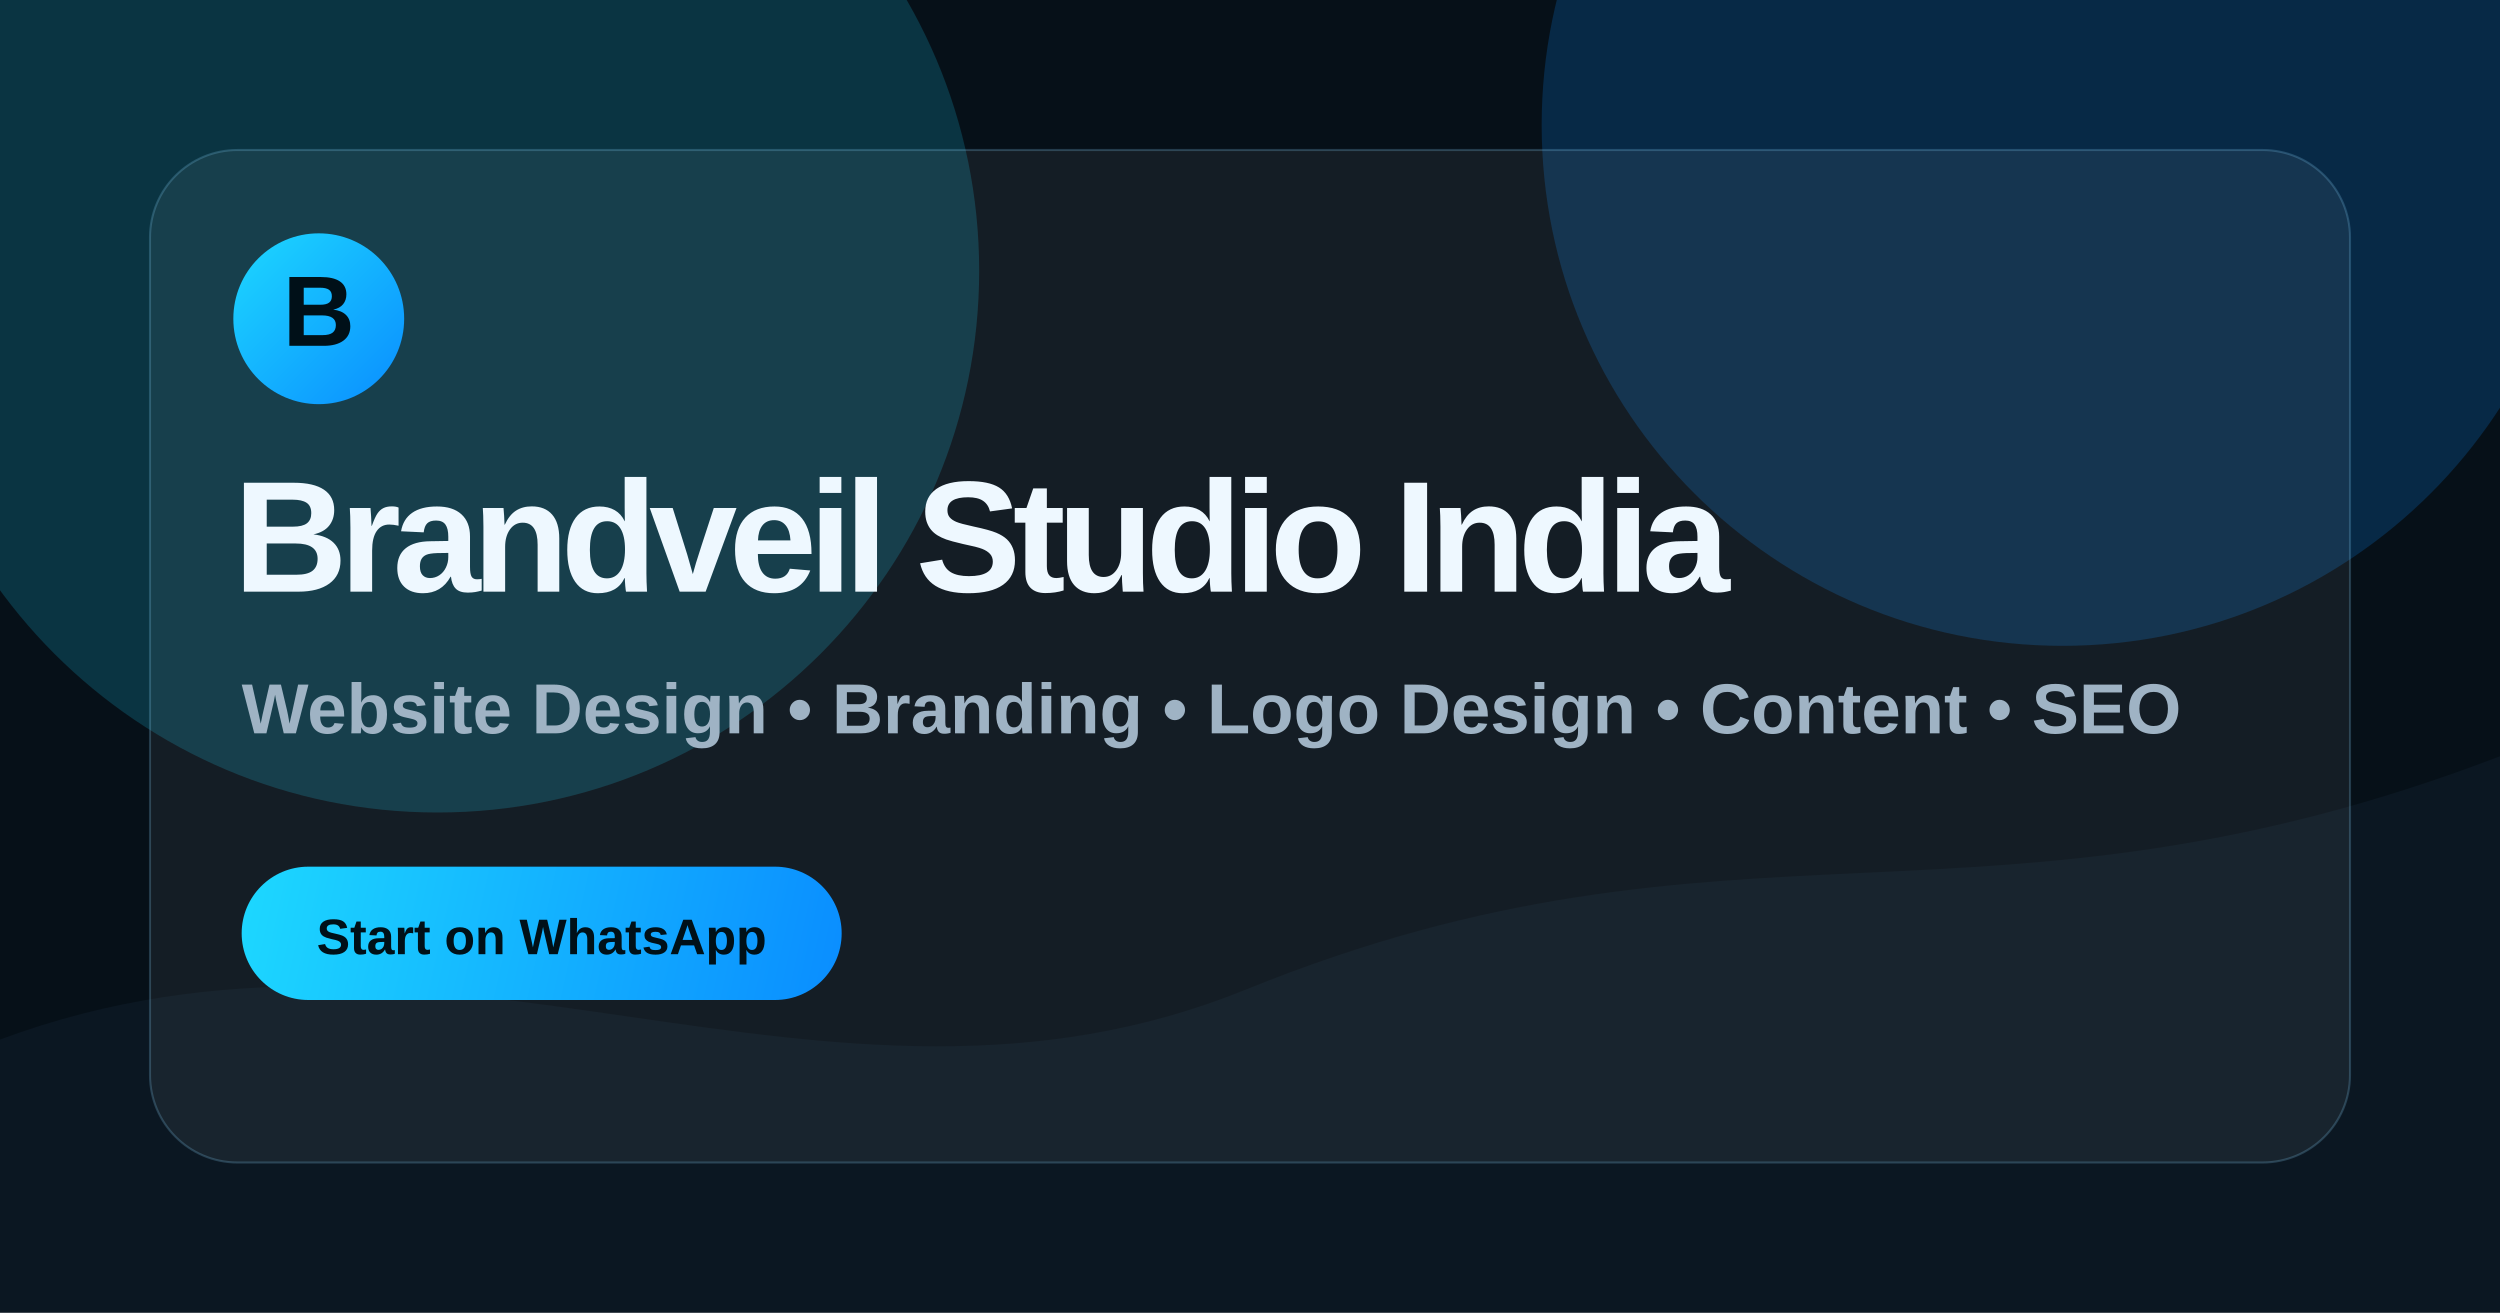
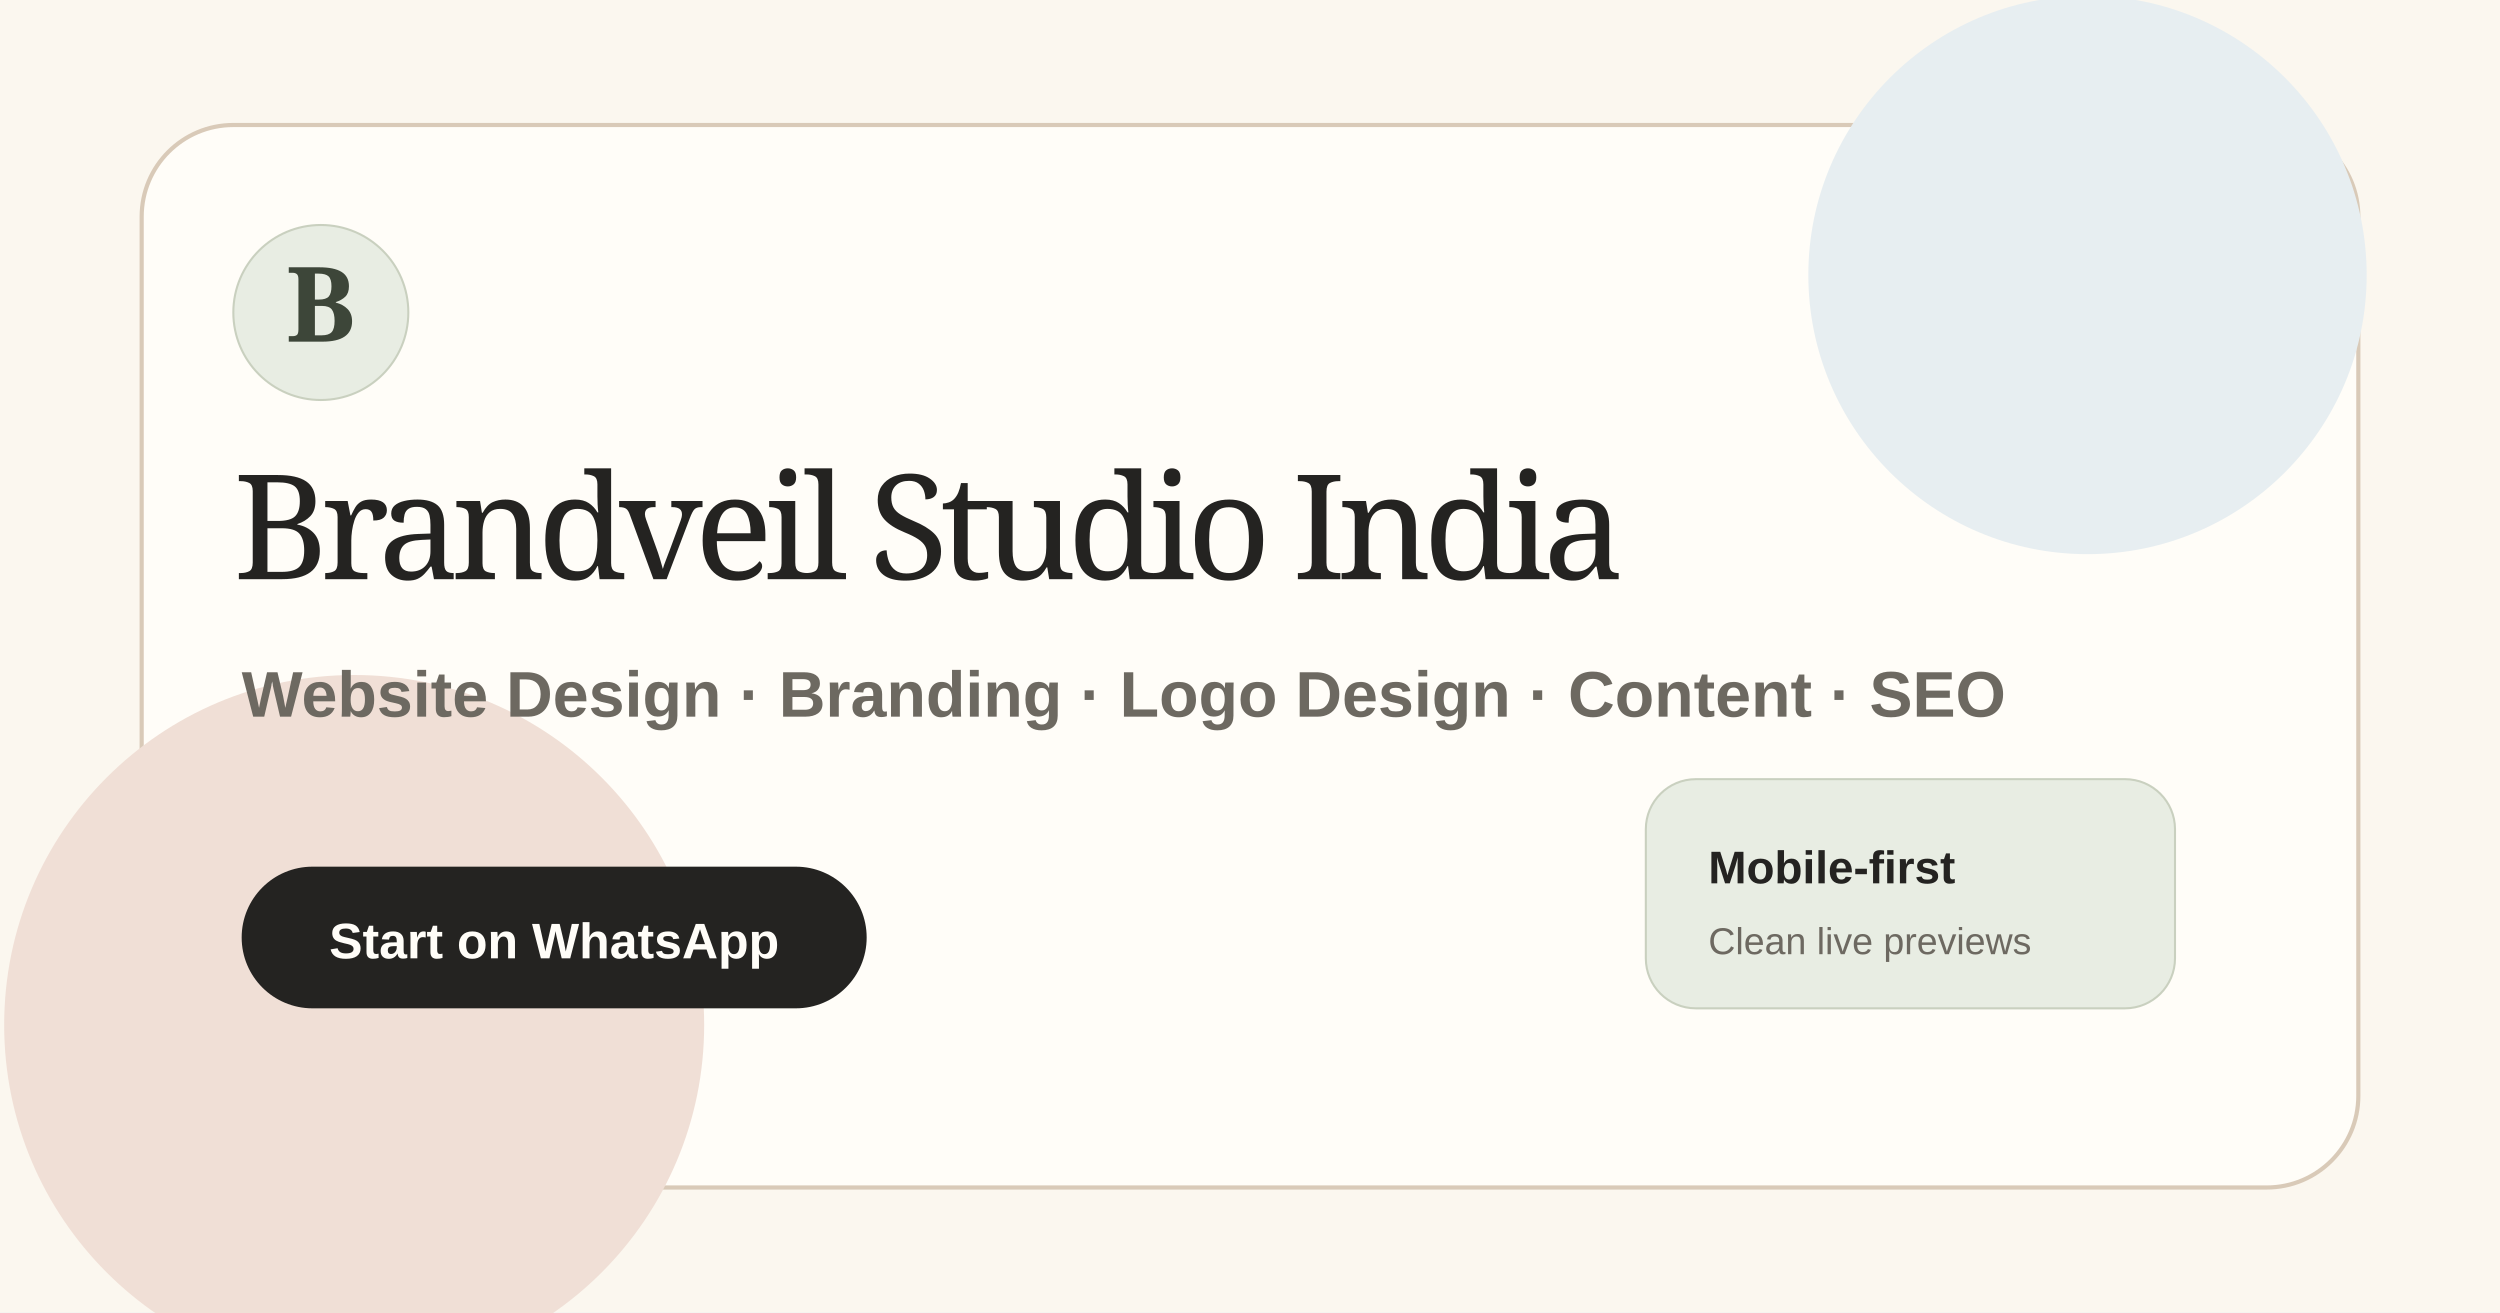
<svg xmlns="http://www.w3.org/2000/svg" width="1200" height="630" viewBox="0 0 1200 630" fill="none" role="img" aria-labelledby="title desc">
-   <rect width="1200" height="630" fill="#061018" />
-   <circle cx="210" cy="130" r="260" fill="#1DD8FF" fill-opacity="0.18" />
-   <circle cx="990" cy="60" r="250" fill="#0A8DFF" fill-opacity="0.2" />
-   <path d="M0 499C212 420 396 557 598 475C832 380 952 458 1200 363V630H0V499Z" fill="#0B1722" />
-   <rect x="72" y="72" width="1056" height="486" rx="42" fill="white" fill-opacity="0.055" stroke="#8CD7FF" stroke-opacity="0.22" />
-   <rect x="112" y="112" width="82" height="82" rx="41" fill="url(#paint0_linear)" />
-   <text x="153" y="166" text-anchor="middle" font-family="Arial, sans-serif" font-size="48" font-weight="800" fill="#001018">B</text>
-   <text x="112" y="284" font-family="Arial, sans-serif" font-size="76" font-weight="900" letter-spacing="-4" fill="#EEF8FF">Brandveil Studio India</text>
-   <text x="116" y="352" font-family="Arial, sans-serif" font-size="34" font-weight="700" fill="#9FB3C4">Website Design • Branding • Logo Design • Content • SEO</text>
-   <rect x="116" y="416" width="288" height="64" rx="32" fill="url(#paint1_linear)" />
-   <text x="260" y="458" text-anchor="middle" font-family="Arial, sans-serif" font-size="24" font-weight="800" fill="#001018">Start on WhatsApp</text>
-   <defs>
-     <linearGradient id="paint0_linear" x1="112" y1="112" x2="194" y2="194" gradientUnits="userSpaceOnUse">
-       <stop stop-color="#1DD8FF" />
-       <stop offset="1" stop-color="#0A8DFF" />
-     </linearGradient>
-     <linearGradient id="paint1_linear" x1="116" y1="416" x2="404" y2="480" gradientUnits="userSpaceOnUse">
-       <stop stop-color="#1DD8FF" />
-       <stop offset="1" stop-color="#0A8DFF" />
-     </linearGradient>
-   </defs>
+   <rect width="1200" height="630" fill="#FBF7EF" />
+   <rect x="68" y="60" width="1064" height="510" rx="44" fill="#FFFDF8" stroke="#D9CAB8" stroke-width="2" />
+   <circle cx="1002" cy="132" r="134" fill="#E7EEF1" />
+   <circle cx="170" cy="492" r="168" fill="#F0DFD6" />
+   <rect x="112" y="108" width="84" height="84" rx="42" fill="#E8EDE3" stroke="#C9D0BF" />
+   <text x="154" y="164" text-anchor="middle" font-family="Georgia, serif" font-size="50" font-weight="700" fill="#3D4639">B</text>
+   <text x="112" y="278" font-family="Georgia, serif" font-size="70" font-weight="500" letter-spacing="-4" fill="#242321">Brandveil Studio India</text>
+   <text x="116" y="344" font-family="Arial, sans-serif" font-size="31" font-weight="700" fill="#6D6961">Website Design · Branding · Logo Design · Content · SEO</text>
+   <rect x="116" y="416" width="300" height="68" rx="34" fill="#242321" />
+   <text x="266" y="460" text-anchor="middle" font-family="Arial, sans-serif" font-size="24" font-weight="800" fill="#FFFDF8">Start on WhatsApp</text>
+   <rect x="790" y="374" width="254" height="110" rx="24" fill="#E8EDE3" stroke="#C9D0BF" />
+   <text x="820" y="424" font-family="Arial, sans-serif" font-size="22" font-weight="800" fill="#242321">Mobile-first</text>
+   <text x="820" y="458" font-family="Arial, sans-serif" font-size="18" fill="#6D6961">Clean live previews</text>
</svg>
